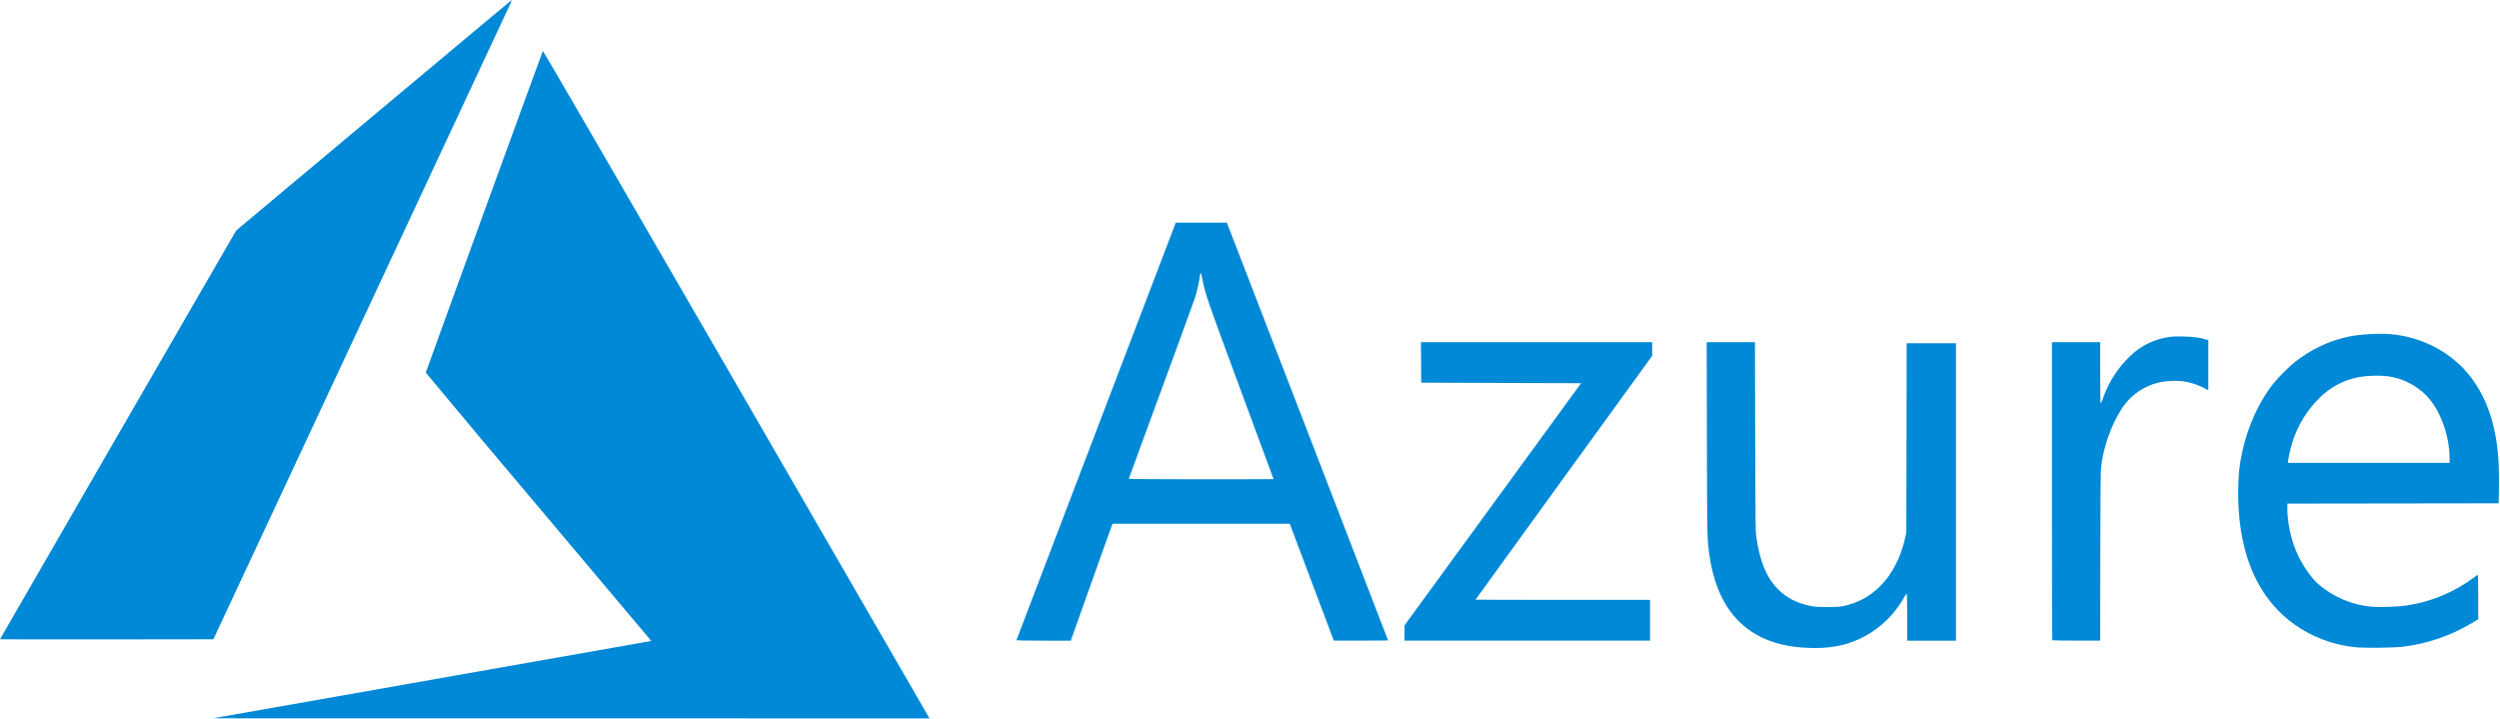
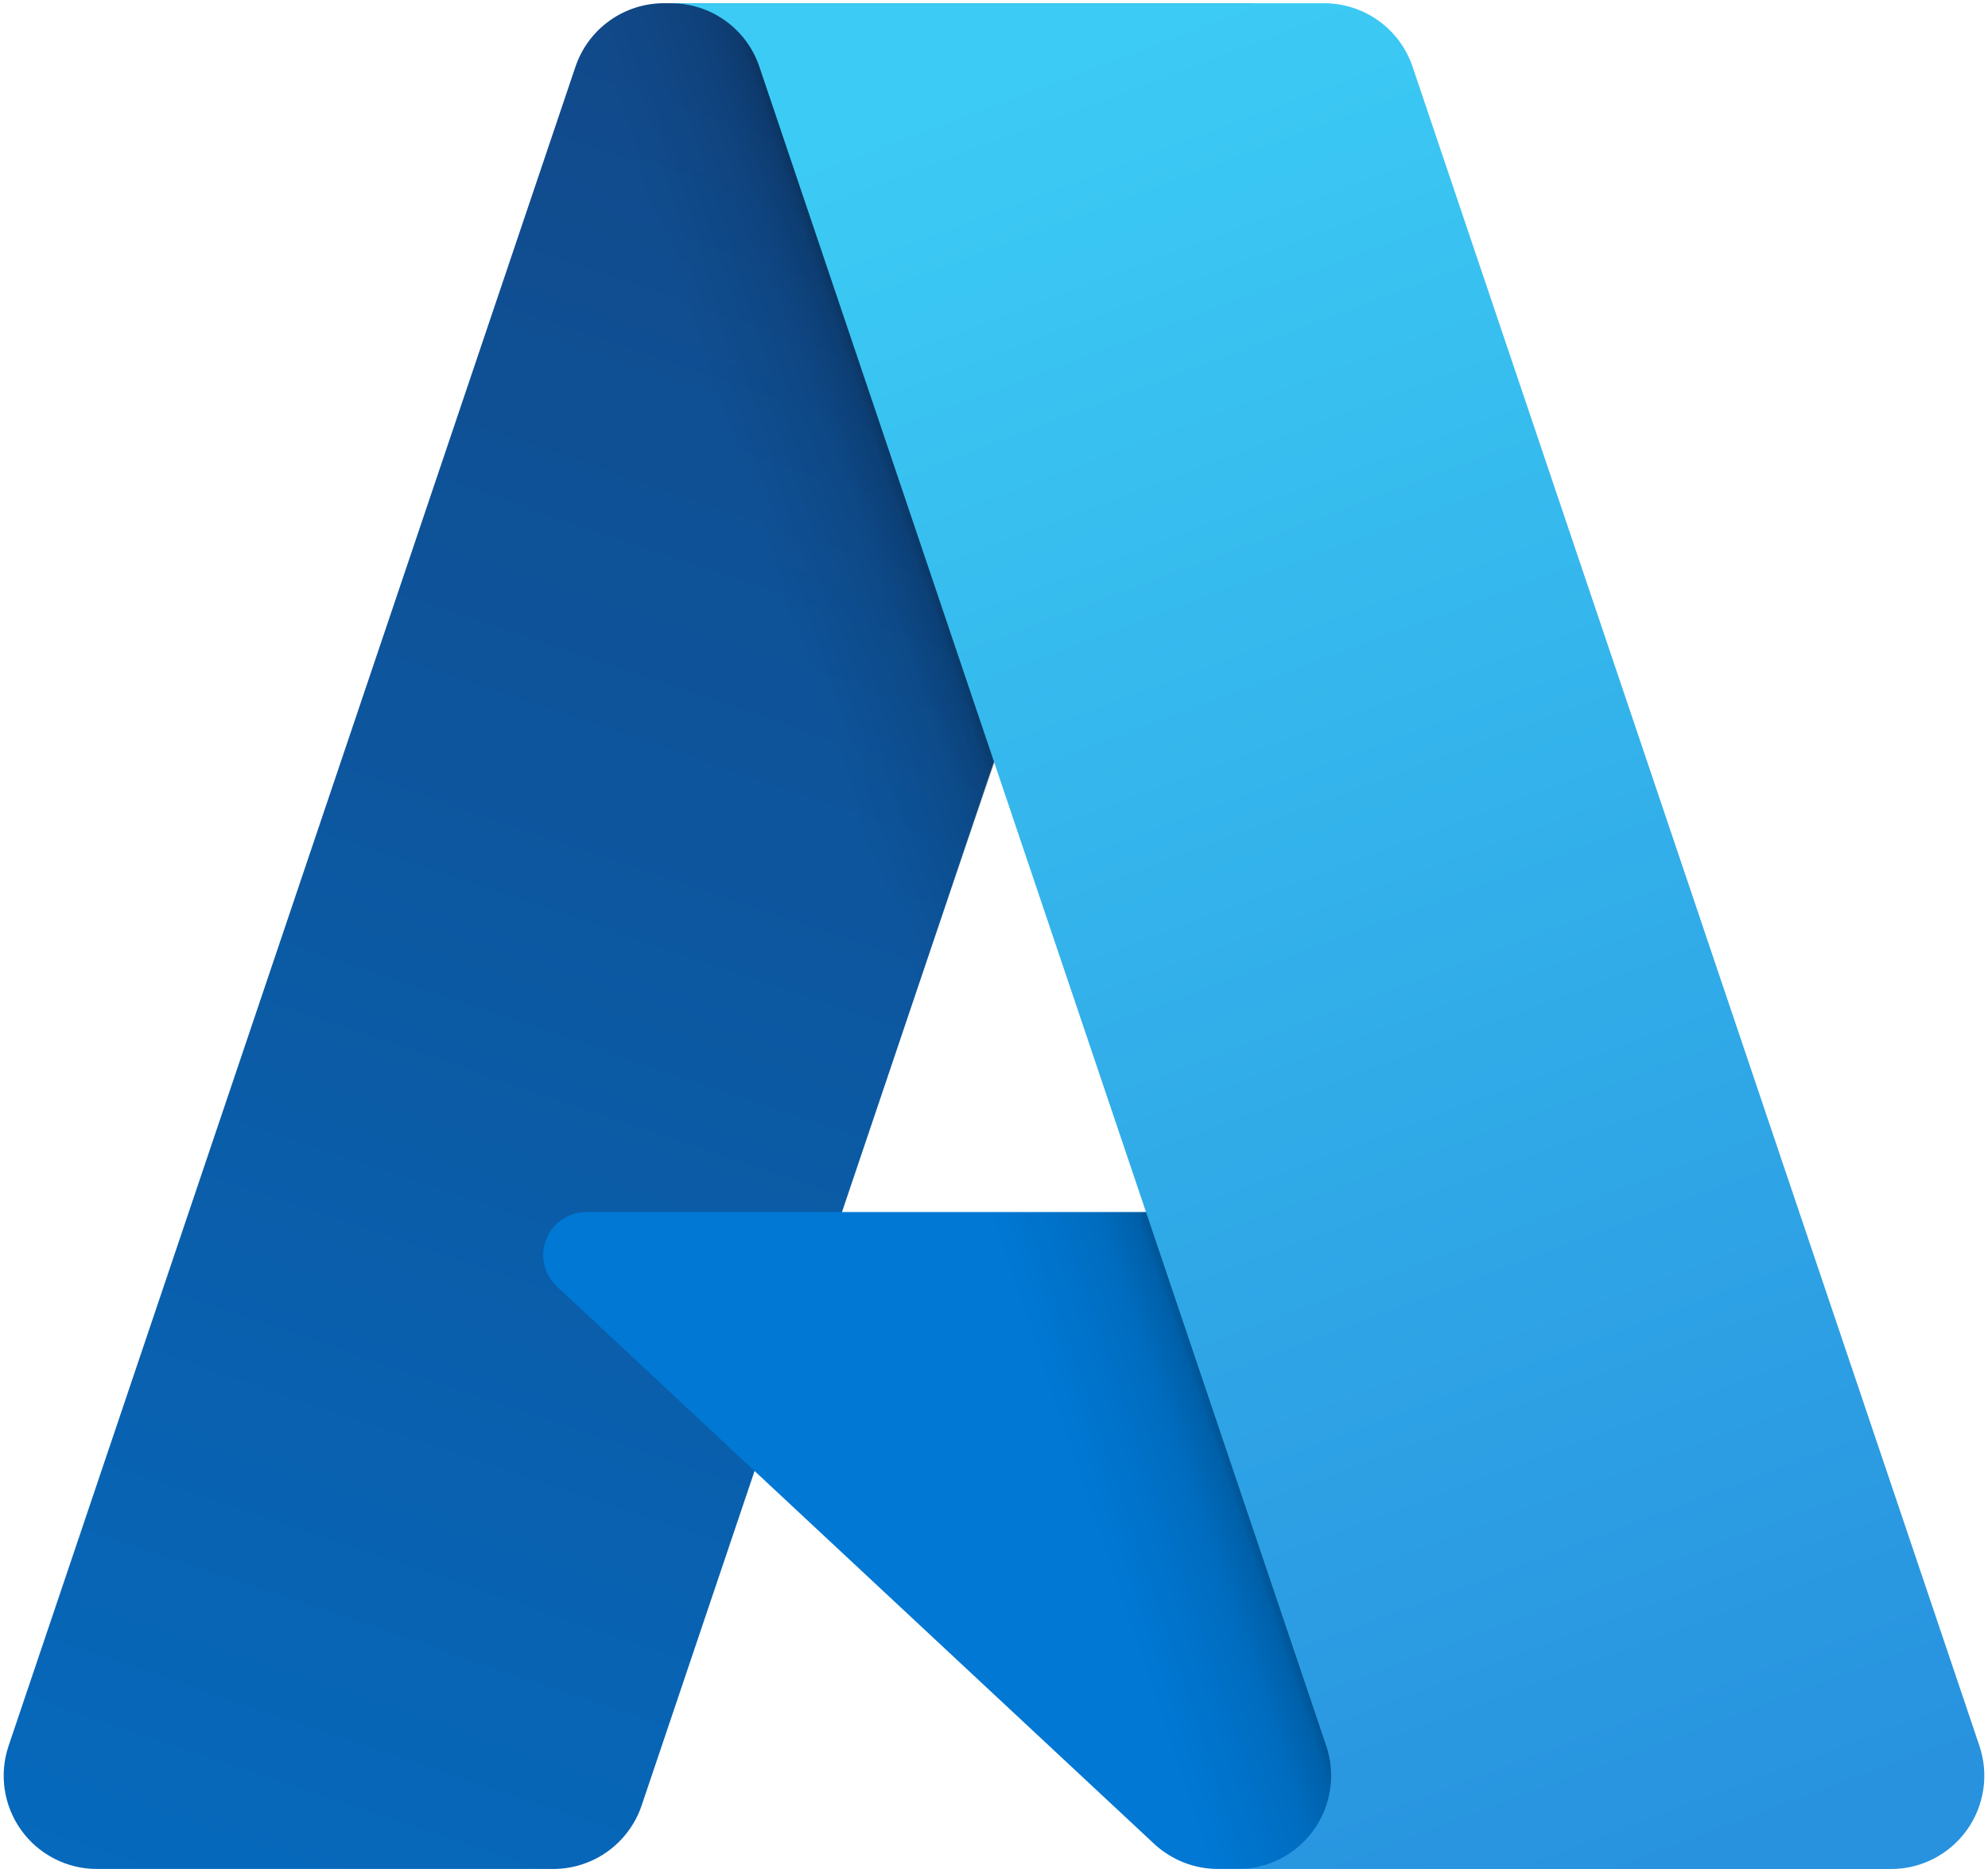
- <svg xmlns="http://www.w3.org/2000/svg" width="261" height="75" viewBox="0 0 261 75" fill="none">
-   <path d="M44.908 70.99L67.804 66.956L68.016 66.907L56.243 52.935C52.297 48.275 48.372 43.596 44.469 38.9C44.469 38.831 56.627 5.436 56.697 5.318C56.716 5.279 64.993 19.526 76.751 39.854L96.924 74.734L97.077 75L59.656 74.995L22.235 74.99L44.908 70.995V70.99ZM188.418 67.616C182.721 67.252 179.412 64.014 178.534 57.958C178.297 56.35 178.297 56.305 178.272 45.851L178.253 35.727H183.293L183.313 45.517C183.333 54.342 183.343 55.376 183.427 55.995C183.772 58.514 184.453 60.212 185.617 61.427C186.549 62.401 187.639 62.971 189.148 63.272C189.858 63.414 191.885 63.419 192.532 63.272C194.061 62.937 195.289 62.273 196.369 61.196C197.602 59.966 198.514 58.219 198.953 56.251L199.101 55.587L199.121 45.713L199.136 35.84H204.285V66.883H199.19V64.418C199.19 62.745 199.17 61.958 199.131 61.973C199.015 62.107 198.917 62.256 198.84 62.416C197.912 64.062 196.549 65.423 194.899 66.351C192.976 67.409 191.052 67.783 188.418 67.616V67.616ZM246.239 67.591C244.164 67.419 242.157 66.766 240.38 65.682C236.73 63.434 234.574 59.724 233.943 54.618C233.723 52.746 233.701 50.856 233.879 48.98C234.288 45.625 235.605 42.334 237.489 39.977C237.973 39.377 239.068 38.285 239.669 37.807C241.302 36.509 243.211 35.594 245.238 35.156C246.417 34.9 248.493 34.777 249.751 34.895C252.898 35.185 255.788 36.666 257.751 38.993C259.744 41.355 260.839 44.666 260.977 48.734C261.002 49.374 261.006 50.49 260.992 51.223L260.962 52.547L249.929 52.562L238.895 52.576V53.068C238.895 54.559 239.26 56.266 239.891 57.712C240.434 58.962 241.371 60.325 242.136 60.984C243.705 62.338 245.662 63.164 247.729 63.345C248.508 63.419 250.491 63.345 251.379 63.208C253.875 62.836 256.242 61.861 258.274 60.369C258.501 60.197 258.718 60.039 258.762 60.015C258.817 59.98 258.831 60.428 258.831 62.307V64.644L258.304 64.964C256.053 66.34 253.531 67.212 250.91 67.522C250.116 67.621 247.191 67.66 246.239 67.591V67.591ZM255.842 47.883C255.842 45.379 254.782 42.599 253.287 41.168C252.22 40.146 250.856 39.486 249.391 39.283C248.384 39.178 247.367 39.207 246.367 39.367C244.745 39.692 243.408 40.4 242.239 41.556C241.002 42.779 240.067 44.271 239.507 45.915C239.274 46.615 239.098 47.332 238.979 48.06L238.944 48.321H255.842V47.883ZM106.167 66.809L114.493 44.995L122.799 23.245H128.136L128.353 23.811C129.033 25.543 144.975 66.833 144.975 66.858C144.975 66.868 143.697 66.878 142.138 66.878H139.302L137.004 60.777L134.706 54.677H116.2L116.116 54.879L113.936 60.979L111.835 66.883H108.989C106.74 66.883 106.153 66.868 106.167 66.809V66.809ZM133.014 50.018C133.014 50.008 131.47 45.827 129.576 40.72C126.04 31.176 125.842 30.605 125.566 29.07C125.433 28.352 125.369 28.332 125.29 28.987C125.236 29.459 124.994 30.507 124.806 31.087C124.713 31.378 123.125 35.736 121.27 40.779C120.135 43.845 119.011 46.915 117.896 49.989C117.896 50.013 121.3 50.038 125.458 50.038C129.615 50.038 133.014 50.028 133.014 50.018V50.018ZM146.691 66.086V65.289L155.914 52.645L165.133 40.007L156.782 39.982L148.437 39.952L148.422 37.837L148.407 35.727H172.556V37.153L163.333 49.865C160.25 54.105 157.175 58.351 154.109 62.602C154.109 62.617 158.213 62.627 163.224 62.627H172.334V66.878H146.686L146.691 66.086ZM214.347 66.843C214.322 66.823 214.308 59.813 214.308 51.268V35.727H219.348V38.929C219.348 40.695 219.368 42.137 219.398 42.137C219.514 41.935 219.605 41.721 219.669 41.497C220.251 39.853 221.215 38.37 222.48 37.168C223.569 36.114 224.961 35.424 226.461 35.195C226.895 35.126 227.26 35.111 228.123 35.136C229.208 35.166 229.775 35.244 230.441 35.456L230.643 35.525V40.74L230.051 40.444C229.02 39.923 227.866 39.692 226.712 39.775C225.671 39.807 224.655 40.096 223.753 40.615C222.851 41.135 222.092 41.869 221.543 42.752C220.448 44.498 219.669 46.737 219.437 48.798C219.393 49.167 219.368 52.178 219.358 58.111L219.348 66.878H216.863C215.501 66.878 214.367 66.863 214.347 66.843V66.843ZM0 66.735C0 66.715 5.549 57.107 12.331 45.384L24.661 24.072L39.029 12.043C46.931 5.431 53.417 0.01 53.446 0C53.393 0.202 53.316 0.397 53.214 0.581L37.609 33.96L22.284 66.74L11.142 66.755C5.016 66.764 0 66.755 0 66.735Z" fill="#0089D6" />
+ <svg xmlns="http://www.w3.org/2000/svg" width="138" height="130" viewBox="0 0 138 130" fill="none">
+   <path d="M46.091 0.225H86.775L44.541 125.361C44.106 126.647 43.28 127.764 42.178 128.556C41.075 129.347 39.752 129.773 38.395 129.773H6.733C5.705 129.774 4.691 129.529 3.776 129.06C2.861 128.59 2.071 127.91 1.471 127.075C0.872 126.239 0.479 125.273 0.327 124.256C0.175 123.239 0.267 122.201 0.595 121.227L39.944 4.638C40.378 3.351 41.204 2.233 42.307 1.441C43.41 0.65 44.733 0.224 46.091 0.223V0.225Z" fill="url(#paint0_linear)" />
+   <path d="M105.211 84.158H40.695C40.096 84.157 39.509 84.337 39.013 84.674C38.517 85.011 38.134 85.49 37.914 86.048C37.694 86.606 37.647 87.218 37.78 87.803C37.912 88.388 38.218 88.919 38.656 89.328L80.112 128.022C81.32 129.148 82.909 129.774 84.559 129.773H121.091L105.211 84.158Z" fill="#0078D4" />
+   <path d="M46.091 0.225C44.718 0.22 43.38 0.653 42.272 1.463C41.163 2.272 40.343 3.415 39.93 4.723L0.644 121.12C0.293 122.098 0.183 123.146 0.323 124.176C0.463 125.205 0.848 126.186 1.447 127.034C2.046 127.883 2.841 128.575 3.764 129.052C4.687 129.529 5.711 129.776 6.75 129.773H39.23C40.439 129.557 41.57 129.024 42.506 128.228C43.442 127.432 44.15 126.401 44.558 125.242L52.392 102.153L80.377 128.255C81.549 129.225 83.02 129.761 84.542 129.773H120.937L104.975 84.158L58.442 84.169L86.922 0.225H46.091Z" fill="url(#paint1_linear)" />
+   <path d="M98.055 4.631C97.621 3.347 96.796 2.231 95.695 1.44C94.594 0.65 93.273 0.225 91.917 0.225H46.575C47.93 0.225 49.252 0.65 50.353 1.441C51.454 2.231 52.279 3.347 52.712 4.631L92.062 121.225C92.391 122.199 92.484 123.238 92.331 124.255C92.179 125.273 91.787 126.239 91.187 127.075C90.588 127.91 89.797 128.591 88.882 129.06C87.967 129.53 86.954 129.775 85.925 129.775H131.269C132.297 129.775 133.311 129.53 134.226 129.06C135.14 128.59 135.93 127.909 136.53 127.074C137.129 126.238 137.522 125.272 137.674 124.255C137.826 123.238 137.734 122.199 137.405 121.225L98.055 4.631Z" fill="url(#paint2_linear)" />
+   <defs>
+     <linearGradient id="paint0_linear" x1="60.919" y1="9.825" x2="18.667" y2="134.647" gradientUnits="userSpaceOnUse">
+       <stop stop-color="#114A8B" />
+       <stop offset="1" stop-color="#0669BC" />
+     </linearGradient>
+     <linearGradient id="paint1_linear" x1="74.117" y1="67.995" x2="64.344" y2="71.3" gradientUnits="userSpaceOnUse">
+       <stop stop-opacity="0.3" />
+       <stop offset="0.071" stop-opacity="0.2" />
+       <stop offset="0.321" stop-opacity="0.1" />
+       <stop offset="0.623" stop-opacity="0.05" />
+       <stop offset="1" stop-opacity="0" />
+     </linearGradient>
+     <linearGradient id="paint2_linear" x1="68.742" y1="6.184" x2="115.122" y2="129.748" gradientUnits="userSpaceOnUse">
+       <stop stop-color="#3CCBF4" />
+       <stop offset="1" stop-color="#2892DF" />
+     </linearGradient>
+   </defs>
</svg>
